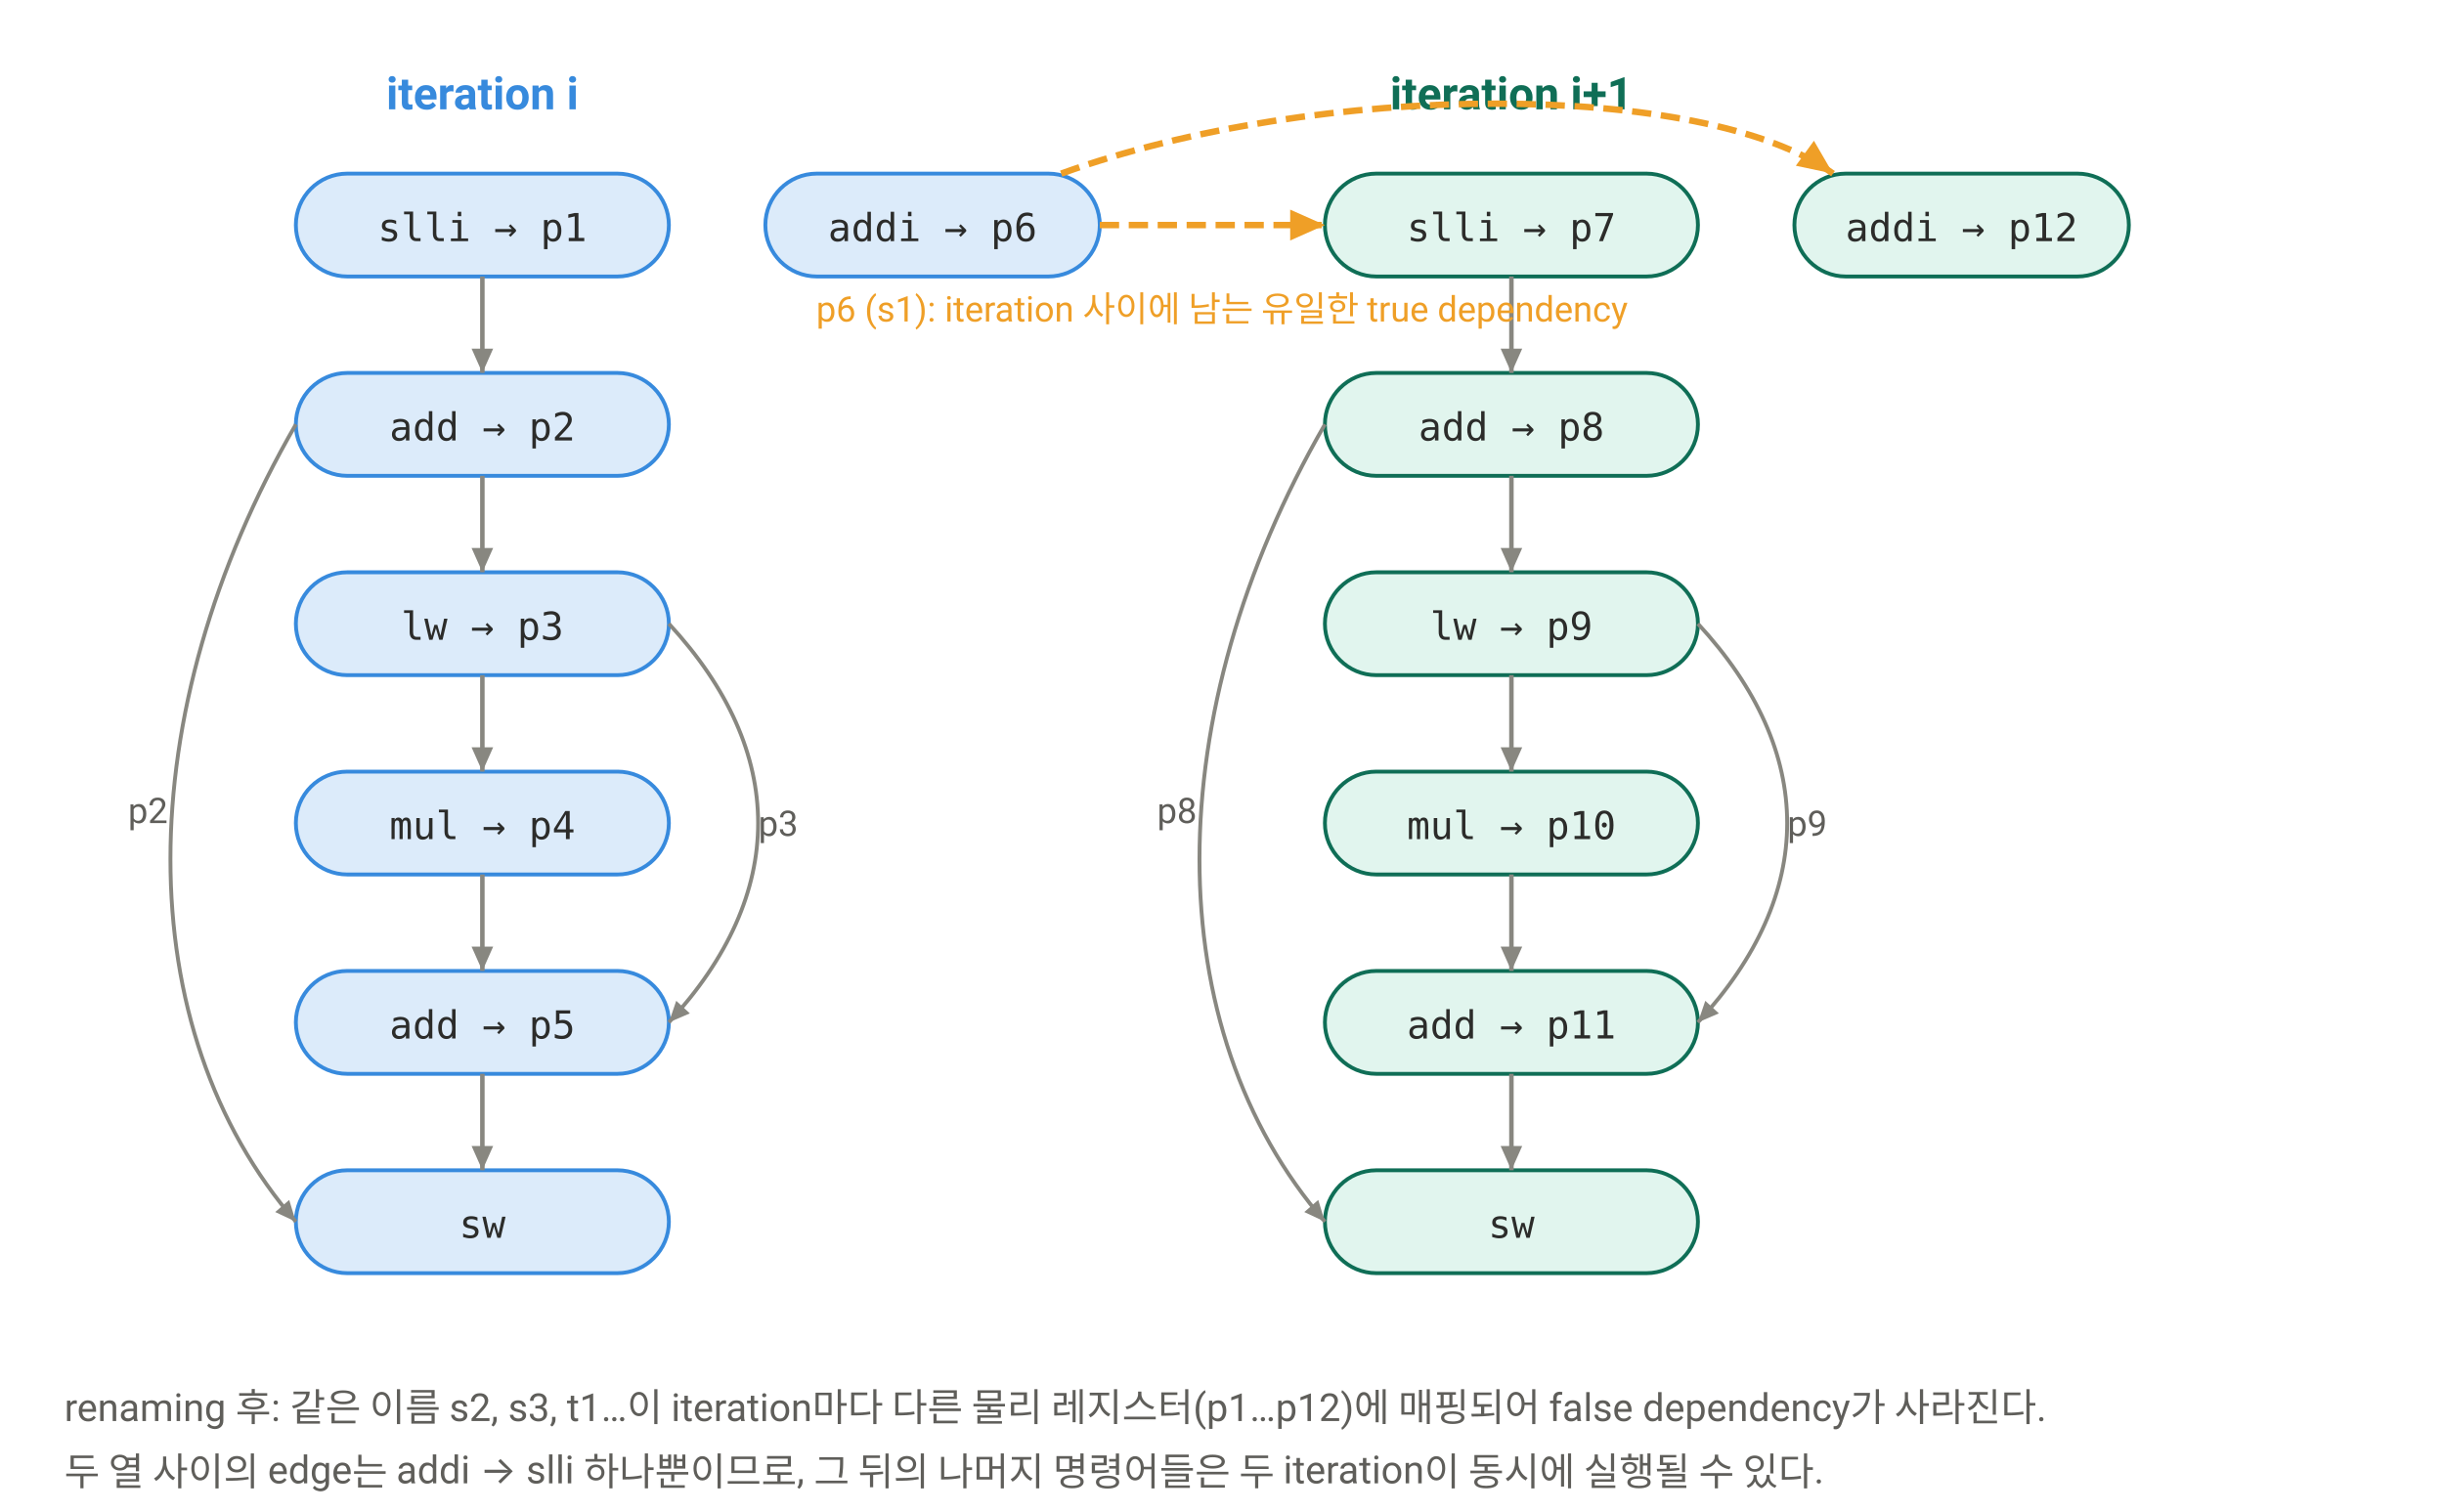
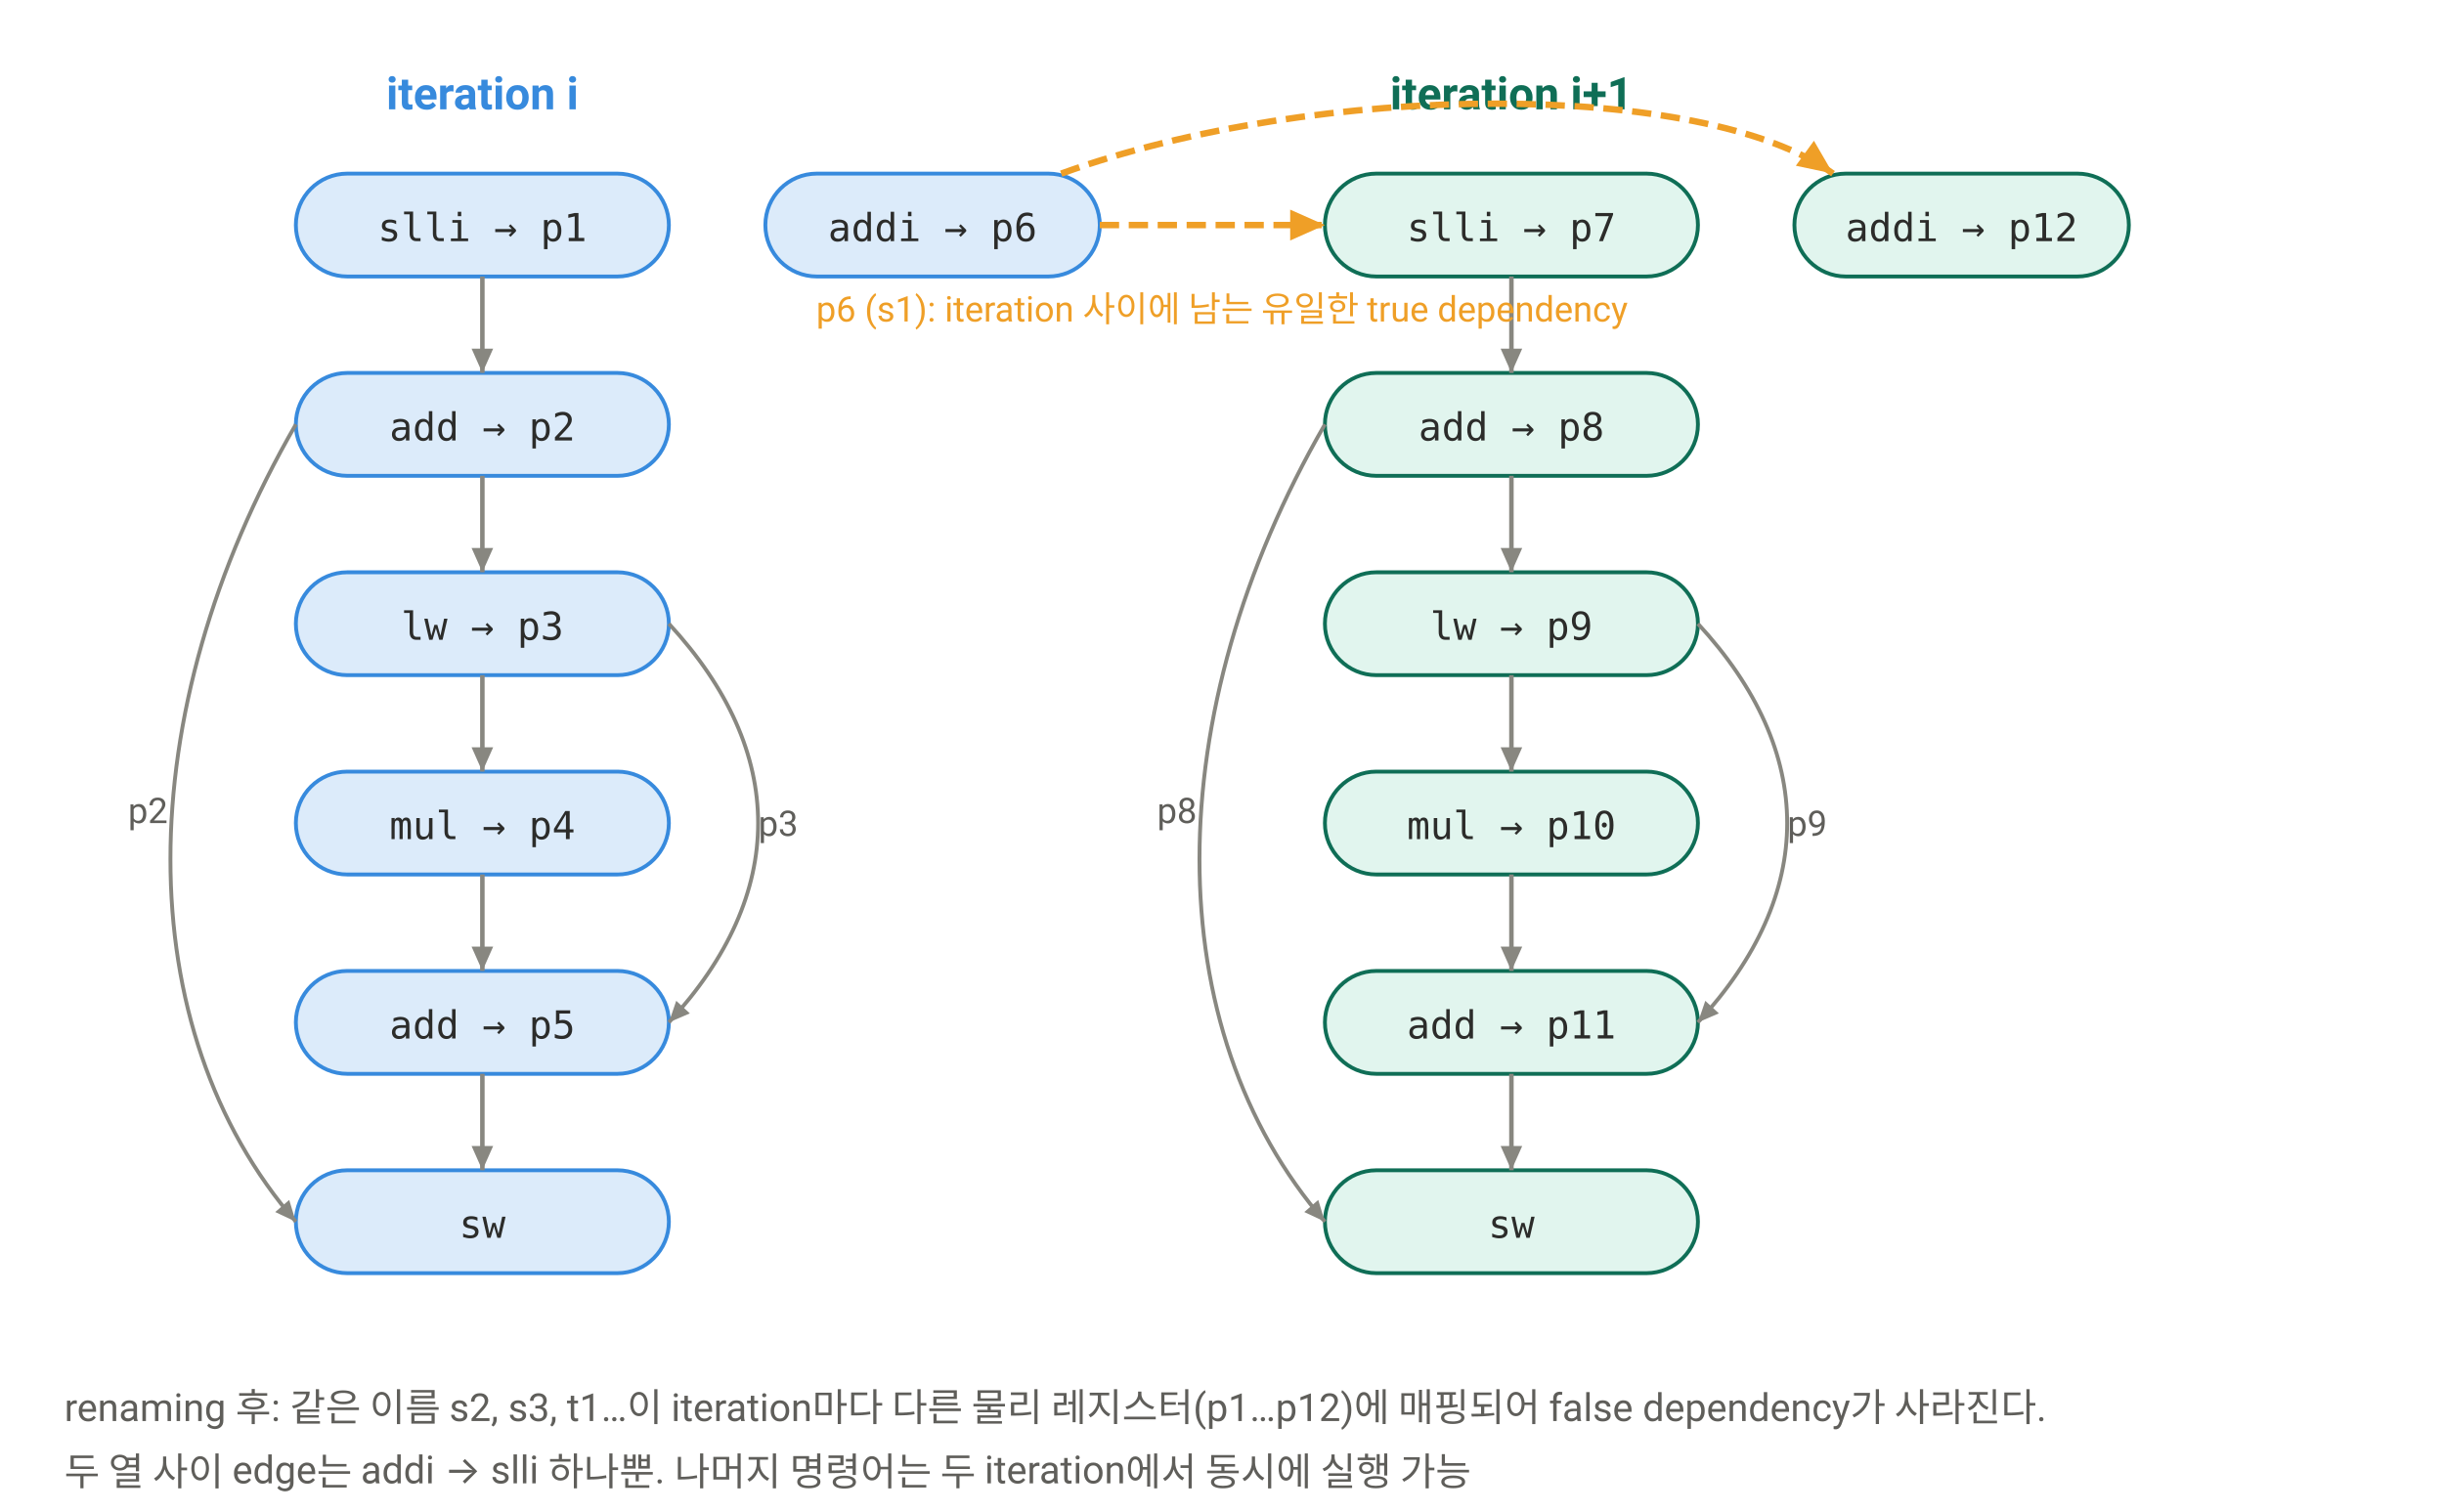
<svg xmlns="http://www.w3.org/2000/svg" viewBox="0 0 760 470" font-family="-apple-system, 'Segoe UI', Roboto, 'Apple SD Gothic Neo', 'Malgun Gothic', sans-serif" font-size="12">
  <defs>
    <marker id="ar" viewBox="0 0 10 10" refX="9" refY="5" markerWidth="6" markerHeight="6" orient="auto">
      <path d="M0,1 L9,5 L0,9 Z" fill="#888780" />
    </marker>
    <marker id="ar2" viewBox="0 0 10 10" refX="9" refY="5" markerWidth="6" markerHeight="6" orient="auto">
      <path d="M0,1 L9,5 L0,9 Z" fill="#EF9F27" />
    </marker>
  </defs>
  <text x="150" y="34" text-anchor="middle" font-size="14" font-weight="600" fill="#378ADD">iteration i</text>
  <rect x="92" y="54" width="116" height="32" rx="16" fill="#DCEBFA" stroke="#378ADD" stroke-width="1.2" />
  <text x="150" y="75" text-anchor="middle" font-family="ui-monospace, Menlo, Consolas, monospace" fill="#2C2C2A">slli → p1</text>
  <rect x="92" y="116" width="116" height="32" rx="16" fill="#DCEBFA" stroke="#378ADD" stroke-width="1.2" />
  <text x="150" y="137" text-anchor="middle" font-family="ui-monospace, Menlo, Consolas, monospace" fill="#2C2C2A">add → p2</text>
  <rect x="92" y="178" width="116" height="32" rx="16" fill="#DCEBFA" stroke="#378ADD" stroke-width="1.2" />
  <text x="150" y="199" text-anchor="middle" font-family="ui-monospace, Menlo, Consolas, monospace" fill="#2C2C2A">lw → p3</text>
  <rect x="92" y="240" width="116" height="32" rx="16" fill="#DCEBFA" stroke="#378ADD" stroke-width="1.2" />
  <text x="150" y="261" text-anchor="middle" font-family="ui-monospace, Menlo, Consolas, monospace" fill="#2C2C2A">mul → p4</text>
  <rect x="92" y="302" width="116" height="32" rx="16" fill="#DCEBFA" stroke="#378ADD" stroke-width="1.2" />
  <text x="150" y="323" text-anchor="middle" font-family="ui-monospace, Menlo, Consolas, monospace" fill="#2C2C2A">add → p5</text>
  <rect x="92" y="364" width="116" height="32" rx="16" fill="#DCEBFA" stroke="#378ADD" stroke-width="1.2" />
  <text x="150" y="385" text-anchor="middle" font-family="ui-monospace, Menlo, Consolas, monospace" fill="#2C2C2A">sw</text>
  <rect x="238" y="54" width="104" height="32" rx="16" fill="#DCEBFA" stroke="#378ADD" stroke-width="1.2" />
  <text x="290" y="75" text-anchor="middle" font-family="ui-monospace, Menlo, Consolas, monospace" fill="#2C2C2A">addi → p6</text>
  <line x1="150" y1="86" x2="150" y2="116" stroke="#888780" stroke-width="1.4" marker-end="url(#ar)" />
  <line x1="150" y1="148" x2="150" y2="178" stroke="#888780" stroke-width="1.4" marker-end="url(#ar)" />
  <line x1="150" y1="210" x2="150" y2="240" stroke="#888780" stroke-width="1.4" marker-end="url(#ar)" />
  <line x1="150" y1="272" x2="150" y2="302" stroke="#888780" stroke-width="1.4" marker-end="url(#ar)" />
  <line x1="150" y1="334" x2="150" y2="364" stroke="#888780" stroke-width="1.4" marker-end="url(#ar)" />
  <path d="M 92 132 C 40 222, 40 320, 92 380" fill="none" stroke="#888780" stroke-width="1.2" marker-end="url(#ar)" />
  <text x="46" y="256" fill="#5F5E5A" font-size="11" text-anchor="middle">p2</text>
  <path d="M 208 194 C 245 234, 245 278, 208 318" fill="none" stroke="#888780" stroke-width="1.2" marker-end="url(#ar)" />
  <text x="242" y="260" fill="#5F5E5A" font-size="11" text-anchor="middle">p3</text>
  <text x="470" y="34" text-anchor="middle" font-size="14" font-weight="600" fill="#0F6E56">iteration i+1</text>
  <rect x="412" y="54" width="116" height="32" rx="16" fill="#E1F5EE" stroke="#0F6E56" stroke-width="1.2" />
  <text x="470" y="75" text-anchor="middle" font-family="ui-monospace, Menlo, Consolas, monospace" fill="#2C2C2A">slli → p7</text>
  <rect x="412" y="116" width="116" height="32" rx="16" fill="#E1F5EE" stroke="#0F6E56" stroke-width="1.2" />
  <text x="470" y="137" text-anchor="middle" font-family="ui-monospace, Menlo, Consolas, monospace" fill="#2C2C2A">add → p8</text>
  <rect x="412" y="178" width="116" height="32" rx="16" fill="#E1F5EE" stroke="#0F6E56" stroke-width="1.2" />
  <text x="470" y="199" text-anchor="middle" font-family="ui-monospace, Menlo, Consolas, monospace" fill="#2C2C2A">lw → p9</text>
  <rect x="412" y="240" width="116" height="32" rx="16" fill="#E1F5EE" stroke="#0F6E56" stroke-width="1.2" />
  <text x="470" y="261" text-anchor="middle" font-family="ui-monospace, Menlo, Consolas, monospace" fill="#2C2C2A">mul → p10</text>
  <rect x="412" y="302" width="116" height="32" rx="16" fill="#E1F5EE" stroke="#0F6E56" stroke-width="1.2" />
  <text x="470" y="323" text-anchor="middle" font-family="ui-monospace, Menlo, Consolas, monospace" fill="#2C2C2A">add → p11</text>
  <rect x="412" y="364" width="116" height="32" rx="16" fill="#E1F5EE" stroke="#0F6E56" stroke-width="1.2" />
  <text x="470" y="385" text-anchor="middle" font-family="ui-monospace, Menlo, Consolas, monospace" fill="#2C2C2A">sw</text>
  <rect x="558" y="54" width="104" height="32" rx="16" fill="#E1F5EE" stroke="#0F6E56" stroke-width="1.2" />
  <text x="610" y="75" text-anchor="middle" font-family="ui-monospace, Menlo, Consolas, monospace" fill="#2C2C2A">addi → p12</text>
  <line x1="470" y1="86" x2="470" y2="116" stroke="#888780" stroke-width="1.4" marker-end="url(#ar)" />
  <line x1="470" y1="148" x2="470" y2="178" stroke="#888780" stroke-width="1.4" marker-end="url(#ar)" />
  <line x1="470" y1="210" x2="470" y2="240" stroke="#888780" stroke-width="1.4" marker-end="url(#ar)" />
  <line x1="470" y1="272" x2="470" y2="302" stroke="#888780" stroke-width="1.4" marker-end="url(#ar)" />
  <line x1="470" y1="334" x2="470" y2="364" stroke="#888780" stroke-width="1.4" marker-end="url(#ar)" />
  <path d="M 412 132 C 360 222, 360 320, 412 380" fill="none" stroke="#888780" stroke-width="1.2" marker-end="url(#ar)" />
  <text x="366" y="256" fill="#5F5E5A" font-size="11" text-anchor="middle">p8</text>
  <path d="M 528 194 C 565 234, 565 278, 528 318" fill="none" stroke="#888780" stroke-width="1.2" marker-end="url(#ar)" />
  <text x="562" y="260" fill="#5F5E5A" font-size="11" text-anchor="middle">p9</text>
  <path d="M 342 70 L 412 70" fill="none" stroke="#EF9F27" stroke-width="2" stroke-dasharray="6 3" marker-end="url(#ar2)" />
  <path d="M 330 54 C 410 25, 530 25, 570 54" fill="none" stroke="#EF9F27" stroke-width="2" stroke-dasharray="6 3" marker-end="url(#ar2)" />
  <text x="380.0" y="100" text-anchor="middle" fill="#EF9F27" font-size="11">p6 (s1): iteration 사이에 남는 유일한 true dependency</text>
  <text x="20" y="442" fill="#5F5E5A" font-size="12">renaming 후: 같은 이름 s2, s3, t1…이 iteration마다 다른 물리 레지스터(p1…p12)에 매핑되어 false dependency가 사라진다.</text>
-   <text x="20" y="462" fill="#5F5E5A" font-size="12">두 열 사이의 edge는 addi → slli 하나뿐이므로, 그 뒤의 나머지 명령어들은 두 iteration이 동시에 실행될 수 있다.</text>
+   <text x="20" y="462" fill="#5F5E5A" font-size="12">두 열 사이 edge는 addi → slli 하나뿐. 나머지 명령어는 두 iteration에서 동시에 실행 가능</text>
</svg>
